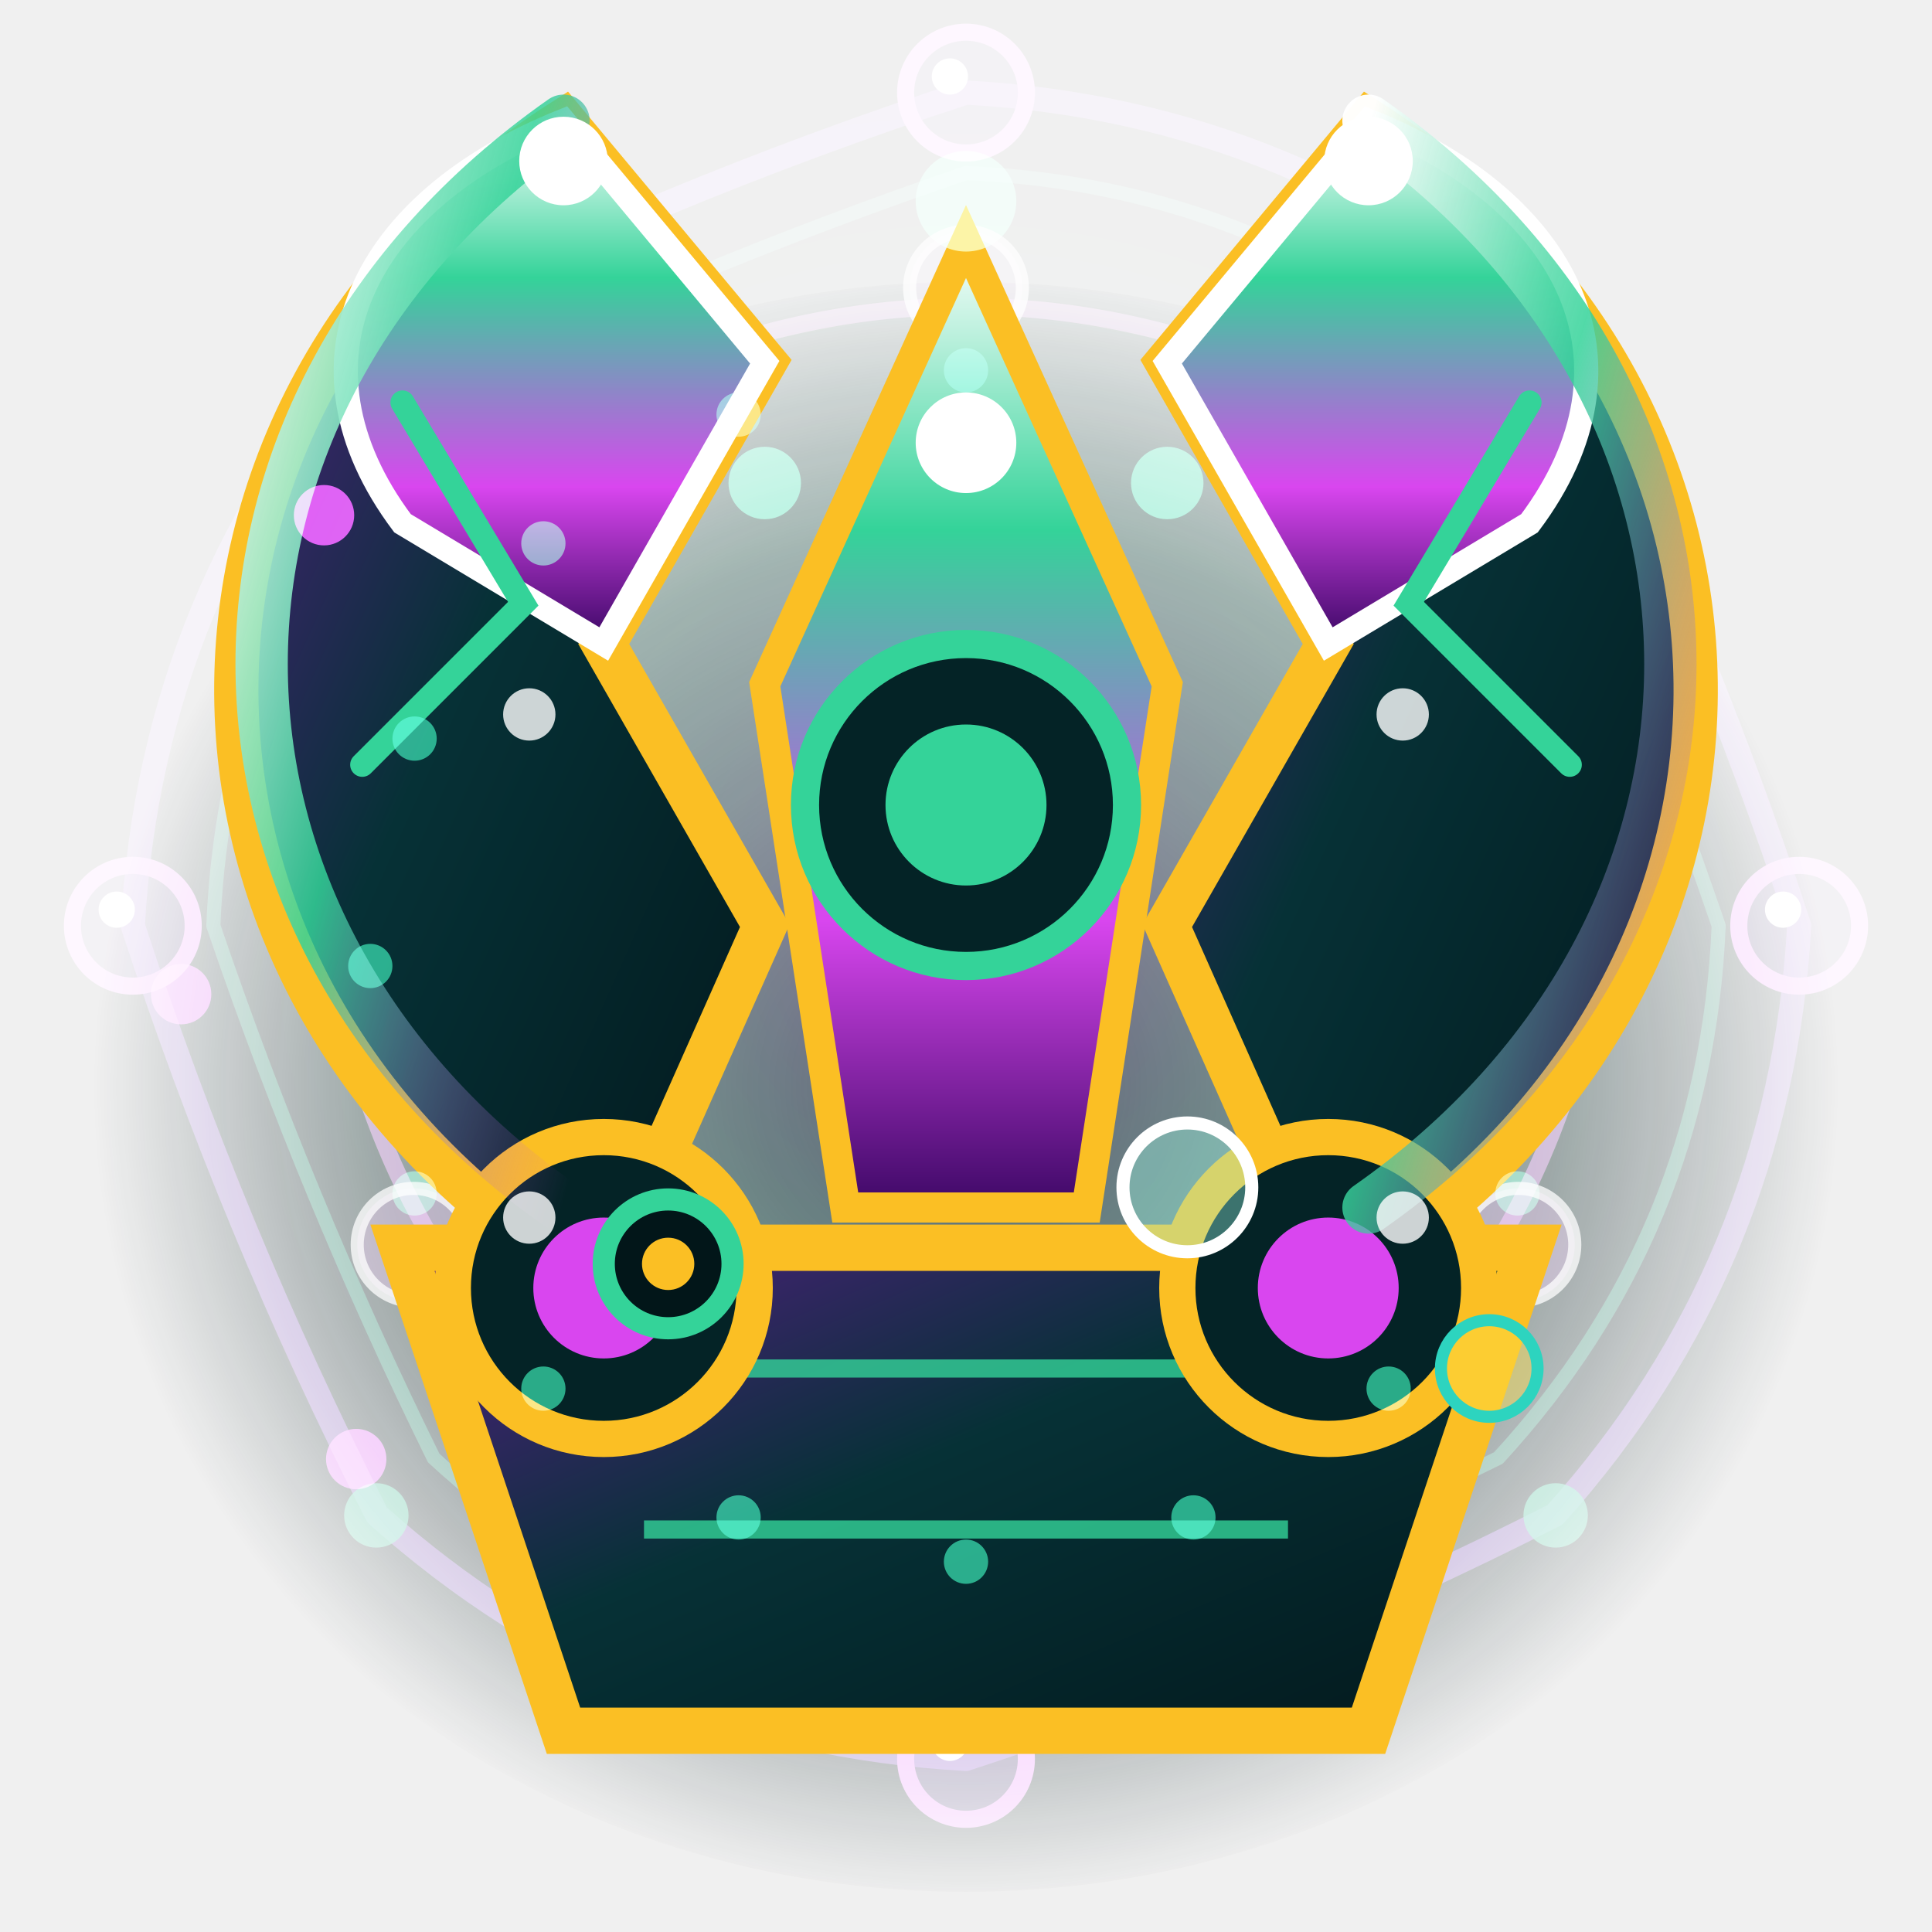
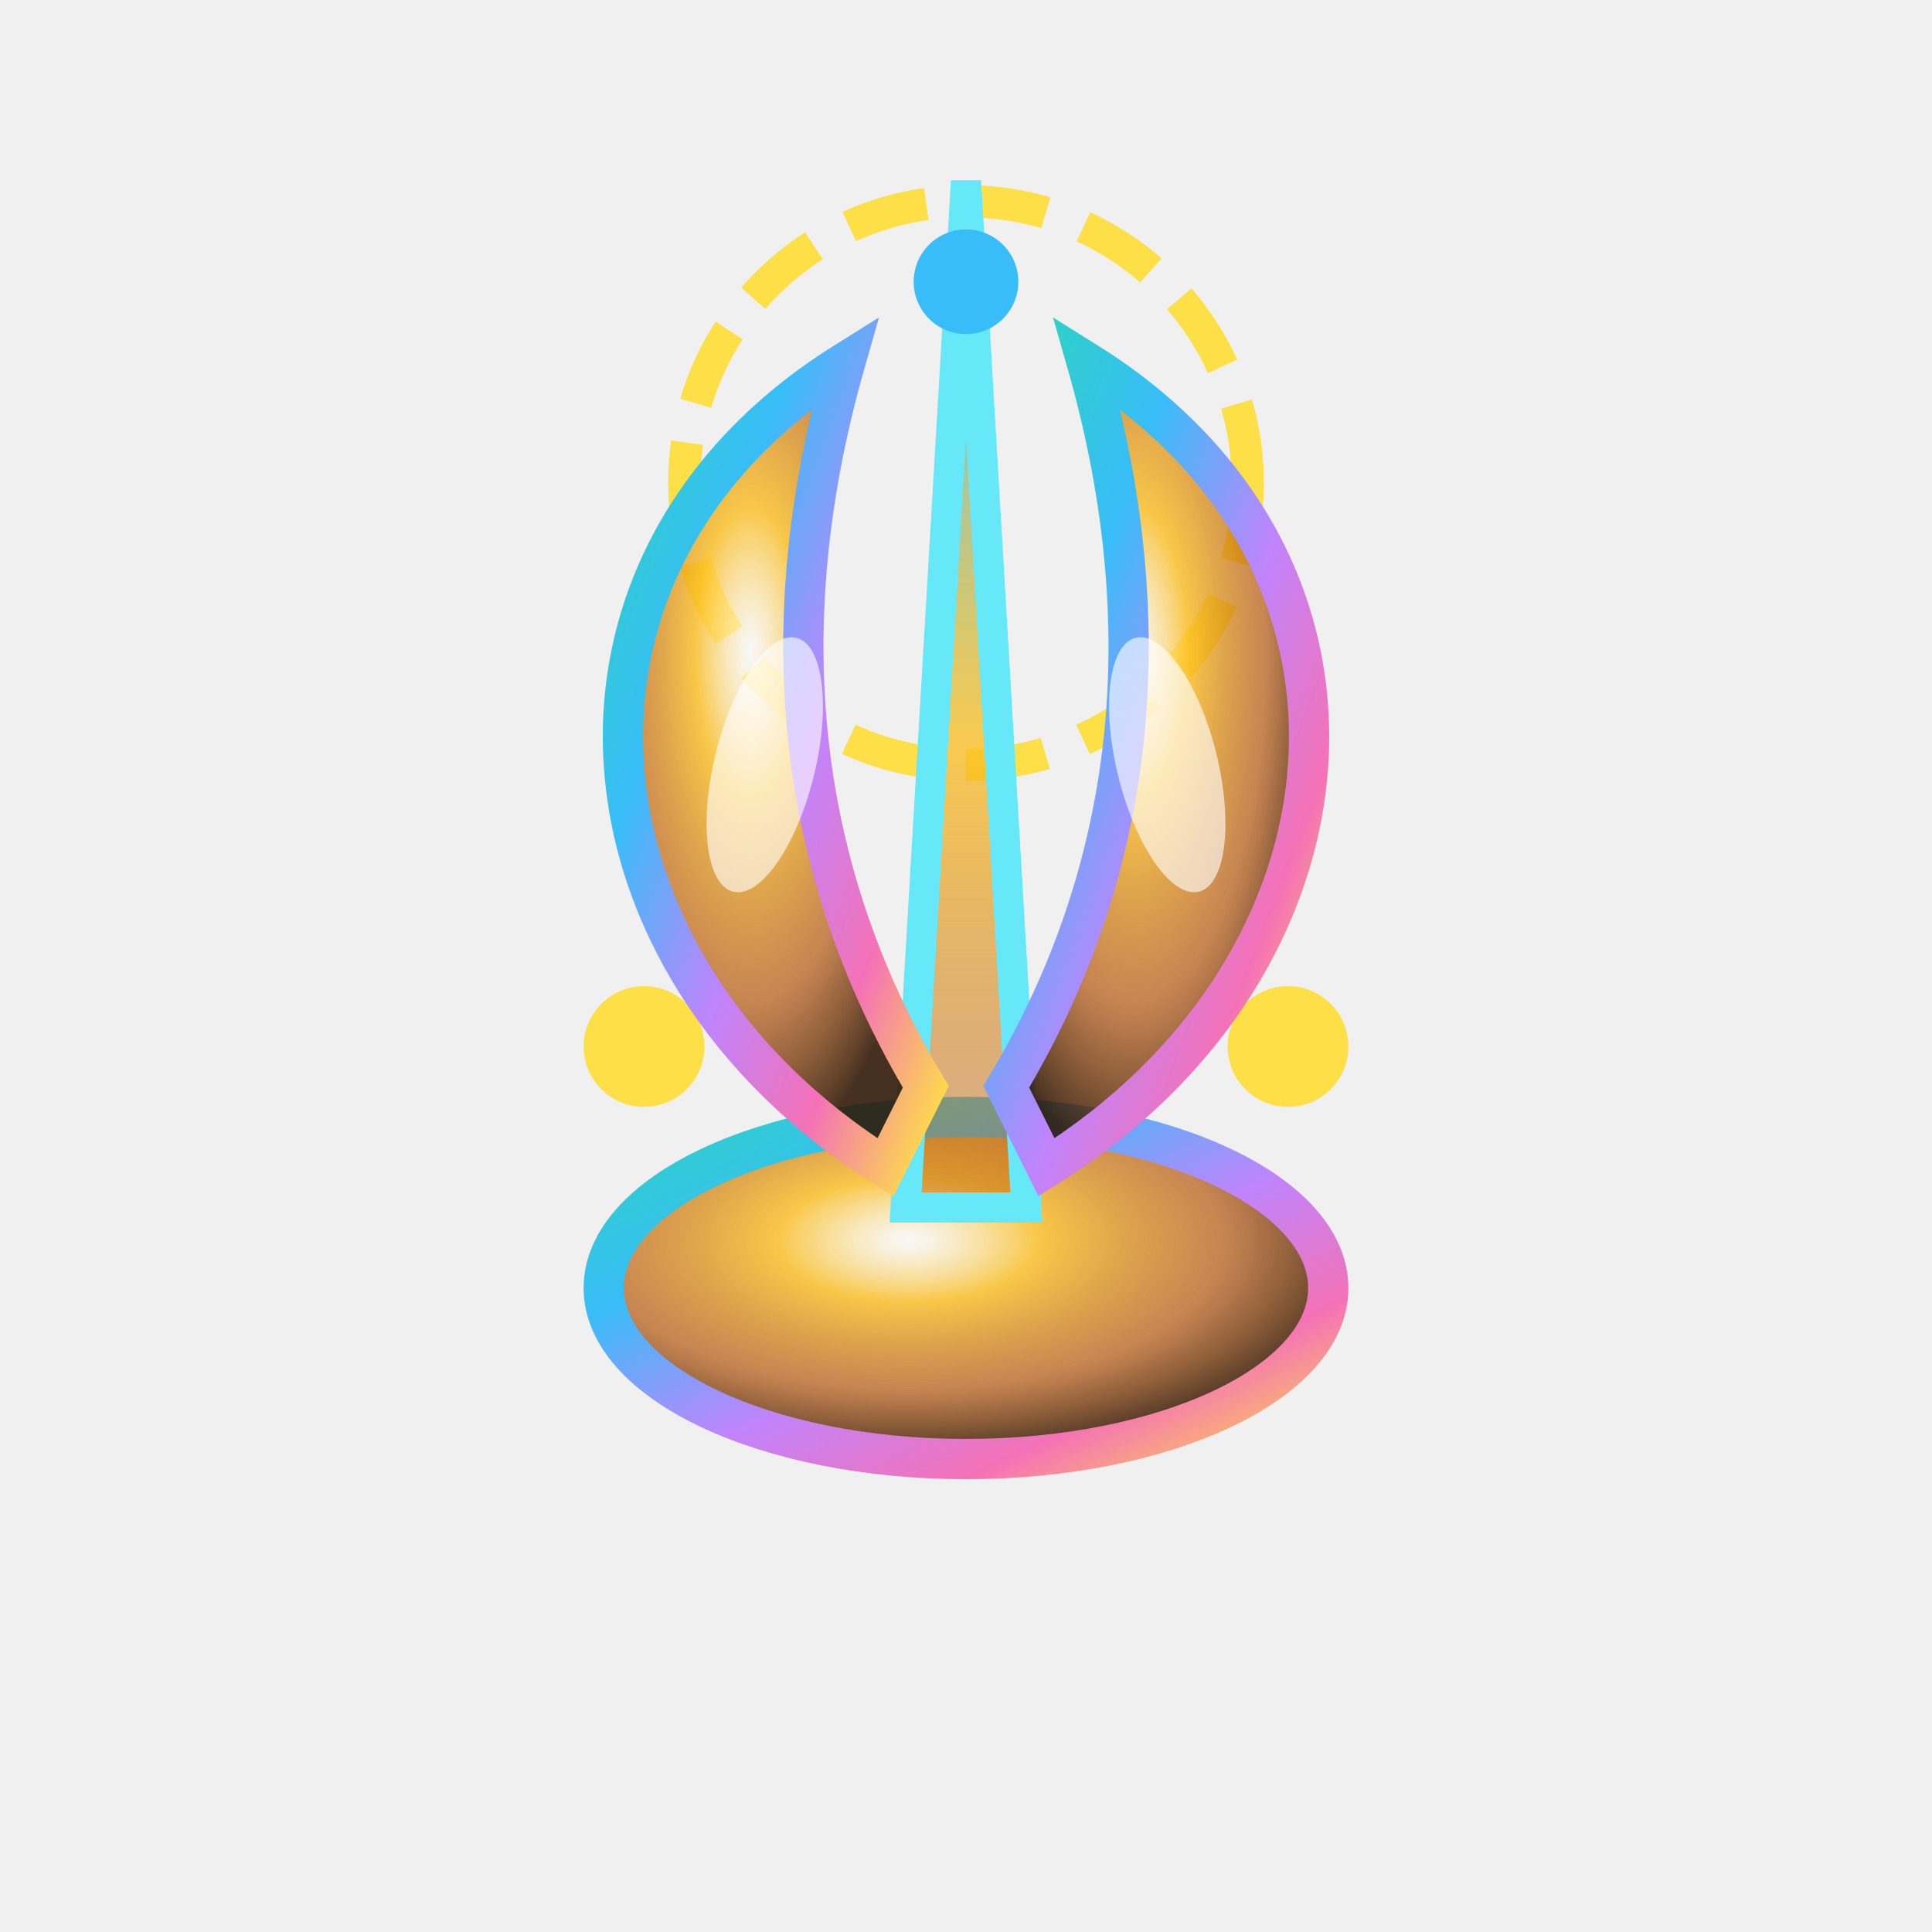
- <svg xmlns="http://www.w3.org/2000/svg" viewBox="0 0 96 96" fill="none" data-rig-id="mouth-omni-lv3-rig" data-root-anchor="48,70" data-has-aura="true">
+ <svg xmlns="http://www.w3.org/2000/svg" viewBox="0 0 96 96" width="100%" height="100%" data-rig-id="mouth-omni-lv3-rig">
  <defs>
-     <radialGradient id="mo3-shadow" cx="50%" cy="50%" r="50%">
-       <stop offset="0%" stop-color="#021317" stop-opacity="0.78" />
-       <stop offset="68%" stop-color="#03181c" stop-opacity="0.35" />
-       <stop offset="100%" stop-color="#03181c" stop-opacity="0" />
+     <radialGradient id="mo-jelly" cx="42%" cy="36%" r="64%">
+       <stop offset="0%" stop-color="#ffffff" stop-opacity="0.54" />
+       <stop offset="28%" stop-color="#fbbf24" stop-opacity="0.82" />
+       <stop offset="68%" stop-color="#b45309" stop-opacity="0.68" />
+       <stop offset="100%" stop-color="#2e1605" stop-opacity="0.88" />
    </radialGradient>
-     <radialGradient id="mo3-aura" cx="50%" cy="50%" r="50%">
-       <stop offset="0%" stop-color="#d946ef" stop-opacity="0.38" />
-       <stop offset="50%" stop-color="#34d399" stop-opacity="0.22" />
-       <stop offset="100%" stop-color="#03181c" stop-opacity="0" />
+     <radialGradient id="mo-core" cx="45%" cy="40%" r="55%">
+       <stop offset="0%" stop-color="#ffffff" stop-opacity="0.96" />
+       <stop offset="38%" stop-color="#38bdf8" stop-opacity="0.92" />
+       <stop offset="78%" stop-color="#fbbf24" stop-opacity="0.65" />
+       <stop offset="100%" stop-color="#b45309" stop-opacity="0.0" />
    </radialGradient>
-     <linearGradient id="mo3-chitin" x1="0%" y1="0%" x2="100%" y2="100%">
-       <stop offset="0%" stop-color="#581c87" />
-       <stop offset="45%" stop-color="#063136" />
-       <stop offset="100%" stop-color="#03181c" />
+     <linearGradient id="mo-irid" x1="0%" y1="0%" x2="100%" y2="100%">
+       <stop offset="0%" stop-color="#2dd4bf" />
+       <stop offset="28%" stop-color="#38bdf8" />
+       <stop offset="55%" stop-color="#c084fc" />
+       <stop offset="78%" stop-color="#f472b6" />
+       <stop offset="100%" stop-color="#fde047" />
    </linearGradient>
-     <linearGradient id="mo3-beak" x1="0%" y1="0%" x2="0%" y2="100%">
-       <stop offset="0%" stop-color="#ffffff" />
-       <stop offset="30%" stop-color="#34d399" />
-       <stop offset="70%" stop-color="#d946ef" />
-       <stop offset="100%" stop-color="#3b0764" />
+     <linearGradient id="mo-stem" x1="50%" y1="0%" x2="50%" y2="100%">
+       <stop offset="0%" stop-color="#38bdf8" stop-opacity="0.92" />
+       <stop offset="55%" stop-color="#fbbf24" stop-opacity="0.78" />
+       <stop offset="100%" stop-color="#b45309" stop-opacity="0.42" />
    </linearGradient>
-     <linearGradient id="mo3-rim" x1="0%" y1="0%" x2="100%" y2="100%">
-       <stop offset="0%" stop-color="#ffffff" stop-opacity="0.98" />
-       <stop offset="45%" stop-color="#34d399" stop-opacity="0.85" />
-       <stop offset="100%" stop-color="#d946ef" stop-opacity="0" />
-     </linearGradient>
-     <radialGradient id="confocal-halo" cx="50%" cy="50%" r="50%">
-       <stop offset="0%" stop-color="#2dd4bf" stop-opacity="0" />
-       <stop offset="68%" stop-color="#2dd4bf" stop-opacity="0.16" />
-       <stop offset="86%" stop-color="#a855f7" stop-opacity="0.32" />
-       <stop offset="100%" stop-color="#03181c" stop-opacity="0" />
-     </radialGradient>
  </defs>
-   <g id="part-shadow-cast" data-pivot="48,54" data-parent="root" data-z-index="1" data-blend="multiply" style="mix-blend-mode: multiply">
-     <ellipse cx="48" cy="54" rx="44" ry="40" fill="url(#mo3-shadow)" />
+   <g id="part-shadow-cast" />
+   <g id="part-aura-ring-outer" />
+   <g id="part-aura-ring-inner" />
+   <g id="part-pharynx-base">
+     <ellipse cx="48" cy="64" rx="18" ry="8.5" fill="url(#mo-jelly)" stroke="url(#mo-irid)" stroke-width="2" />
  </g>
-   <g id="part-aura-ring-outer" data-pivot="48,46" data-parent="root" data-z-index="4" data-blend="screen" data-motion="spin-cw" style="mix-blend-mode: screen">
-     <circle cx="48" cy="46" r="44" fill="url(#mo3-aura)" />
-     <path fill="none" stroke="#a855f7" stroke-width="1.2" stroke-opacity="0.65" d="M89.4,46 Q88.47,62.76 77.27,75.27 Q63.11,82.47 48,87.4 Q31.24,86.47 18.73,75.27 Q11.53,61.11 6.6,46 Q7.53,29.24 18.73,16.73 Q32.89,9.53 48,4.6 Q64.76,5.53 77.27,16.73 Q84.47,30.89 89.4,46 Z" stroke-linecap="round" stroke-linejoin="round" />
-     <path fill="none" stroke="#34d399" stroke-width="0.7" stroke-opacity="0.5" d="M85.4,46 Q84.77,61.23 74.45,72.45 Q61.58,78.78 48,83.4 Q32.77,82.77 21.55,72.45 Q15.22,59.58 10.6,46 Q11.23,30.77 21.55,19.55 Q34.42,13.22 48,8.6 Q63.23,9.23 74.45,19.55 Q80.78,32.42 85.4,46 Z" stroke-linecap="round" stroke-linejoin="round" />
-     <circle cx="89.4" cy="46" r="3.0" fill="#a855f7" fill-opacity="0.35" stroke="#e879f9" stroke-width="0.85" />
-     <circle cx="88.6" cy="45.2" r="0.9" fill="#ffffff" />
-     <circle cx="77.3" cy="75.3" r="1.6" fill="#34d399" fill-opacity="0.8" />
-     <circle cx="48" cy="87.4" r="3.0" fill="#a855f7" fill-opacity="0.35" stroke="#e879f9" stroke-width="0.85" />
-     <circle cx="47.2" cy="86.6" r="0.9" fill="#ffffff" />
-     <circle cx="18.7" cy="75.3" r="1.6" fill="#34d399" fill-opacity="0.8" />
-     <circle cx="6.6" cy="46" r="3.0" fill="#a855f7" fill-opacity="0.35" stroke="#e879f9" stroke-width="0.85" />
-     <circle cx="5.8" cy="45.2" r="0.9" fill="#ffffff" />
-     <circle cx="18.7" cy="16.7" r="1.6" fill="#34d399" fill-opacity="0.8" />
-     <circle cx="48" cy="4.6" r="3.0" fill="#a855f7" fill-opacity="0.35" stroke="#e879f9" stroke-width="0.85" />
-     <circle cx="47.2" cy="3.8" r="0.9" fill="#ffffff" />
-     <circle cx="77.3" cy="16.7" r="1.6" fill="#34d399" fill-opacity="0.8" />
+   <g id="part-lv3-crown-1">
+     <circle cx="48" cy="24" r="14" fill="none" stroke="#fde047" stroke-width="1.6" stroke-dasharray="4 2" />
  </g>
-   <g id="part-aura-ring-inner" data-pivot="48,46" data-parent="root" data-z-index="5" data-blend="screen" data-motion="spin-ccw" style="mix-blend-mode: screen">
-     <path fill="none" stroke="#e879f9" stroke-width="0.85" stroke-opacity="0.62" d="M79.7,46 Q77.53,63.05 63.85,73.45 Q48,75.78 32.15,73.45 Q18.47,63.05 16.3,46 Q22.21,31.11 32.15,18.55 Q48,11.9 63.85,18.55 Q73.79,31.11 79.7,46 Z" stroke-linecap="round" stroke-linejoin="round" />
-     <circle cx="79.7" cy="46" r="2.1" fill="#34d399" fill-opacity="0.45" stroke="#ffffff" stroke-width="0.6" />
-     <circle cx="63.8" cy="73.5" r="2.1" fill="#34d399" fill-opacity="0.45" stroke="#ffffff" stroke-width="0.6" />
-     <circle cx="32.2" cy="73.5" r="2.1" fill="#34d399" fill-opacity="0.45" stroke="#ffffff" stroke-width="0.6" />
-     <circle cx="16.3" cy="46" r="2.1" fill="#34d399" fill-opacity="0.45" stroke="#ffffff" stroke-width="0.6" />
-     <circle cx="32.1" cy="18.5" r="2.1" fill="#34d399" fill-opacity="0.45" stroke="#ffffff" stroke-width="0.6" />
-     <circle cx="63.8" cy="18.5" r="2.1" fill="#34d399" fill-opacity="0.45" stroke="#ffffff" stroke-width="0.6" />
-     <circle cx="75.45" cy="61.85" r="2.8" fill="#e879f9" fill-opacity="0.38" stroke="#ffffff" stroke-width="0.65" stroke-opacity="0.75" />
-     <circle cx="20.55" cy="61.85" r="2.8" fill="#e879f9" fill-opacity="0.38" stroke="#ffffff" stroke-width="0.65" stroke-opacity="0.75" />
-     <circle cx="48" cy="14.3" r="2.8" fill="#e879f9" fill-opacity="0.38" stroke="#ffffff" stroke-width="0.65" stroke-opacity="0.75" />
+   <g id="part-lv3-synapse-node-1">
+     <circle cx="32" cy="52" r="3" fill="#fde047" />
+     <circle cx="64" cy="52" r="3" fill="#fde047" />
  </g>
-   <g id="part-pharynx-base" data-pivot="48,70" data-parent="root" data-z-index="10" data-blend="normal">
-     <polygon points="20,62 76,62 68,86 28,86" fill="url(#mo3-chitin)" stroke="#fbbf24" stroke-width="2.3" />
-     <path d="M28 68 L68 68 M32 76 L64 76" stroke="#34d399" stroke-width="0.9" stroke-opacity="0.8" />
+   <g id="part-inner-tongue">
+     <path d="M 45 60 L 48 9 L 51 60 Z" fill="url(#mo-stem)" stroke="#67e8f9" stroke-width="1.5" />
+     <circle cx="48" cy="14" r="2.6" fill="#38bdf8" />
  </g>
-   <g id="part-lv3-crown-1" data-pivot="48,48" data-parent="root" data-z-index="19" data-blend="normal">
-     <circle cx="48" cy="48" r="4.5" fill="#fbbf24" stroke="#ffffff" stroke-width="0.85" />
+   <g id="part-mandible-right">
+     <path d="M 52 58 C 68 48, 70 28, 54 18 C 58 32, 56 44, 50 54 Z" fill="url(#mo-jelly)" stroke="url(#mo-irid)" stroke-width="2" />
  </g>
-   <g id="part-inner-tongue" data-pivot="48,58" data-parent="part-pharynx-base" data-z-index="20" data-blend="normal" data-motion="translate-y">
-     <polygon points="48,12 58,34 54,60 42,60 38,34" fill="url(#mo3-beak)" stroke="#fbbf24" stroke-width="1.5" />
-     <circle cx="48" cy="40" r="8" fill="#042326" stroke="#34d399" stroke-width="1.4" />
-     <circle cx="48" cy="40" r="4" fill="#34d399" />
-     <circle cx="48" cy="22" r="2.5" fill="#ffffff" />
+   <g id="part-mandible-left">
+     <path d="M 44 58 C 28 48, 26 28, 42 18 C 38 32, 40 44, 46 54 Z" fill="url(#mo-jelly)" stroke="url(#mo-irid)" stroke-width="2" />
  </g>
-   <g id="part-mandible-right" data-pivot="66,64" data-parent="part-pharynx-base" data-z-index="30" data-blend="normal" data-motion="rotate-sym-right">
-     <path d="M66 64 C90 50 90 20 68 6 L58 18 L66 32 L58 46 Z" fill="url(#mo3-chitin)" stroke="#fbbf24" stroke-width="2.2" />
-     <path d="M68 6 L58 18 L66 32 L76 26 C82 18 78 10 68 6 Z" fill="url(#mo3-beak)" stroke="#ffffff" stroke-width="1.2" />
-     <path d="M78 38 L70 30 L76 20" stroke="#34d399" stroke-width="1.2" stroke-linecap="round" />
-     <circle cx="66" cy="64" r="7.5" fill="#042326" stroke="#fbbf24" stroke-width="1.8" />
-     <circle cx="66" cy="64" r="3.5" fill="#d946ef" />
-     <circle cx="59" cy="59" r="3.2" fill="#99f6e4" fill-opacity="0.38" stroke="#ffffff" stroke-width="0.65" />
-     <circle cx="74" cy="68" r="2.4" fill="#fde047" fill-opacity="0.42" stroke="#2dd4bf" stroke-width="0.6" />
+   <g id="part-light-rim-right">
+     <ellipse cx="58" cy="38" rx="2.5" ry="6.5" transform="rotate(-14 58 38)" fill="#ffffff" opacity="0.62" />
  </g>
-   <g id="part-mandible-left" data-pivot="30,64" data-parent="part-pharynx-base" data-z-index="30" data-blend="normal" data-motion="rotate-sym-left">
-     <path d="M30 64 C6 50 6 20 28 6 L38 18 L30 32 L38 46 Z" fill="url(#mo3-chitin)" stroke="#fbbf24" stroke-width="2.2" />
-     <path d="M28 6 L38 18 L30 32 L20 26 C14 18 18 10 28 6 Z" fill="url(#mo3-beak)" stroke="#ffffff" stroke-width="1.2" />
-     <path d="M18 38 L26 30 L20 20" stroke="#34d399" stroke-width="1.2" stroke-linecap="round" />
-     <circle cx="30" cy="64" r="7.5" fill="#042326" stroke="#fbbf24" stroke-width="1.8" />
-     <circle cx="30" cy="64" r="3.5" fill="#d946ef" />
+   <g id="part-light-rim-left">
+     <ellipse cx="38" cy="38" rx="2.5" ry="6.5" transform="rotate(14 38 38)" fill="#ffffff" opacity="0.62" />
  </g>
-   <g id="part-lv3-synapse-node-1" data-pivot="33.2,62.8" data-parent="root" data-z-index="44" data-blend="normal">
-     <circle cx="33.2" cy="62.8" r="3.2" fill="#021619" stroke="#34d399" stroke-width="1.1" />
-     <circle cx="33.2" cy="62.8" r="1.3" fill="#fbbf24" />
-   </g>
-   <g id="part-light-rim-left" data-pivot="30,64" data-parent="part-mandible-left" data-z-index="45" data-blend="plus-lighter" style="mix-blend-mode: plus-lighter">
-     <path d="M28 6 C8 20 8 46 28 60" stroke="url(#mo3-rim)" stroke-width="2.6" stroke-linecap="round" />
-   </g>
-   <g id="part-light-rim-right" data-pivot="66,64" data-parent="part-mandible-right" data-z-index="45" data-blend="plus-lighter" style="mix-blend-mode: plus-lighter">
-     <path d="M68 6 C88 20 88 46 68 60" stroke="url(#mo3-rim)" stroke-width="2.6" stroke-linecap="round" />
-   </g>
-   <g id="part-aura-corona-top" data-pivot="48,46" data-parent="root" data-z-index="65" data-blend="screen" data-motion="pulse-breathe" style="mix-blend-mode: screen">
-     <circle cx="28" cy="8" r="2.2" fill="#ffffff" />
-     <circle cx="68" cy="8" r="2.2" fill="#ffffff" />
-     <circle cx="48" cy="10" r="2.5" fill="#34d399" />
-     <circle cx="38" cy="24" r="1.8" fill="#34d399" />
-     <circle cx="58" cy="24" r="1.8" fill="#34d399" />
-     <circle cx="69.7" cy="60.5" r="1.3" fill="#ffffff" fill-opacity="0.8" />
-     <circle cx="26.3" cy="60.5" r="1.3" fill="#ffffff" fill-opacity="0.8" />
-     <circle cx="26.3" cy="35.5" r="1.3" fill="#ffffff" fill-opacity="0.8" />
-     <circle cx="69.7" cy="35.5" r="1.3" fill="#ffffff" fill-opacity="0.8" />
-     <circle cx="17.7" cy="72.5" r="1.5" fill="#d946ef" />
-     <circle cx="9" cy="49.4" r="1.5" fill="#d946ef" />
-     <circle cx="16.1" cy="25.6" r="1.5" fill="#d946ef" />
-     <circle cx="75.4" cy="59.3" r="1.1" fill="#34d399" opacity="0.75" />
-     <circle cx="69" cy="69" r="1.1" fill="#34d399" opacity="0.75" />
-     <circle cx="59.3" cy="75.4" r="1.1" fill="#34d399" opacity="0.75" />
-     <circle cx="48" cy="77.6" r="1.1" fill="#34d399" opacity="0.75" />
-     <circle cx="36.7" cy="75.4" r="1.1" fill="#34d399" opacity="0.75" />
-     <circle cx="27" cy="69" r="1.1" fill="#34d399" opacity="0.75" />
-     <circle cx="20.6" cy="59.3" r="1.1" fill="#34d399" opacity="0.75" />
-     <circle cx="18.4" cy="48" r="1.1" fill="#34d399" opacity="0.75" />
-     <circle cx="20.6" cy="36.7" r="1.1" fill="#34d399" opacity="0.75" />
-     <circle cx="27" cy="27" r="1.1" fill="#34d399" opacity="0.75" />
-     <circle cx="36.7" cy="20.6" r="1.1" fill="#34d399" opacity="0.75" />
-     <circle cx="48" cy="18.4" r="1.1" fill="#34d399" opacity="0.75" />
-   </g>
+   <g id="part-aura-corona-top" />
</svg>
